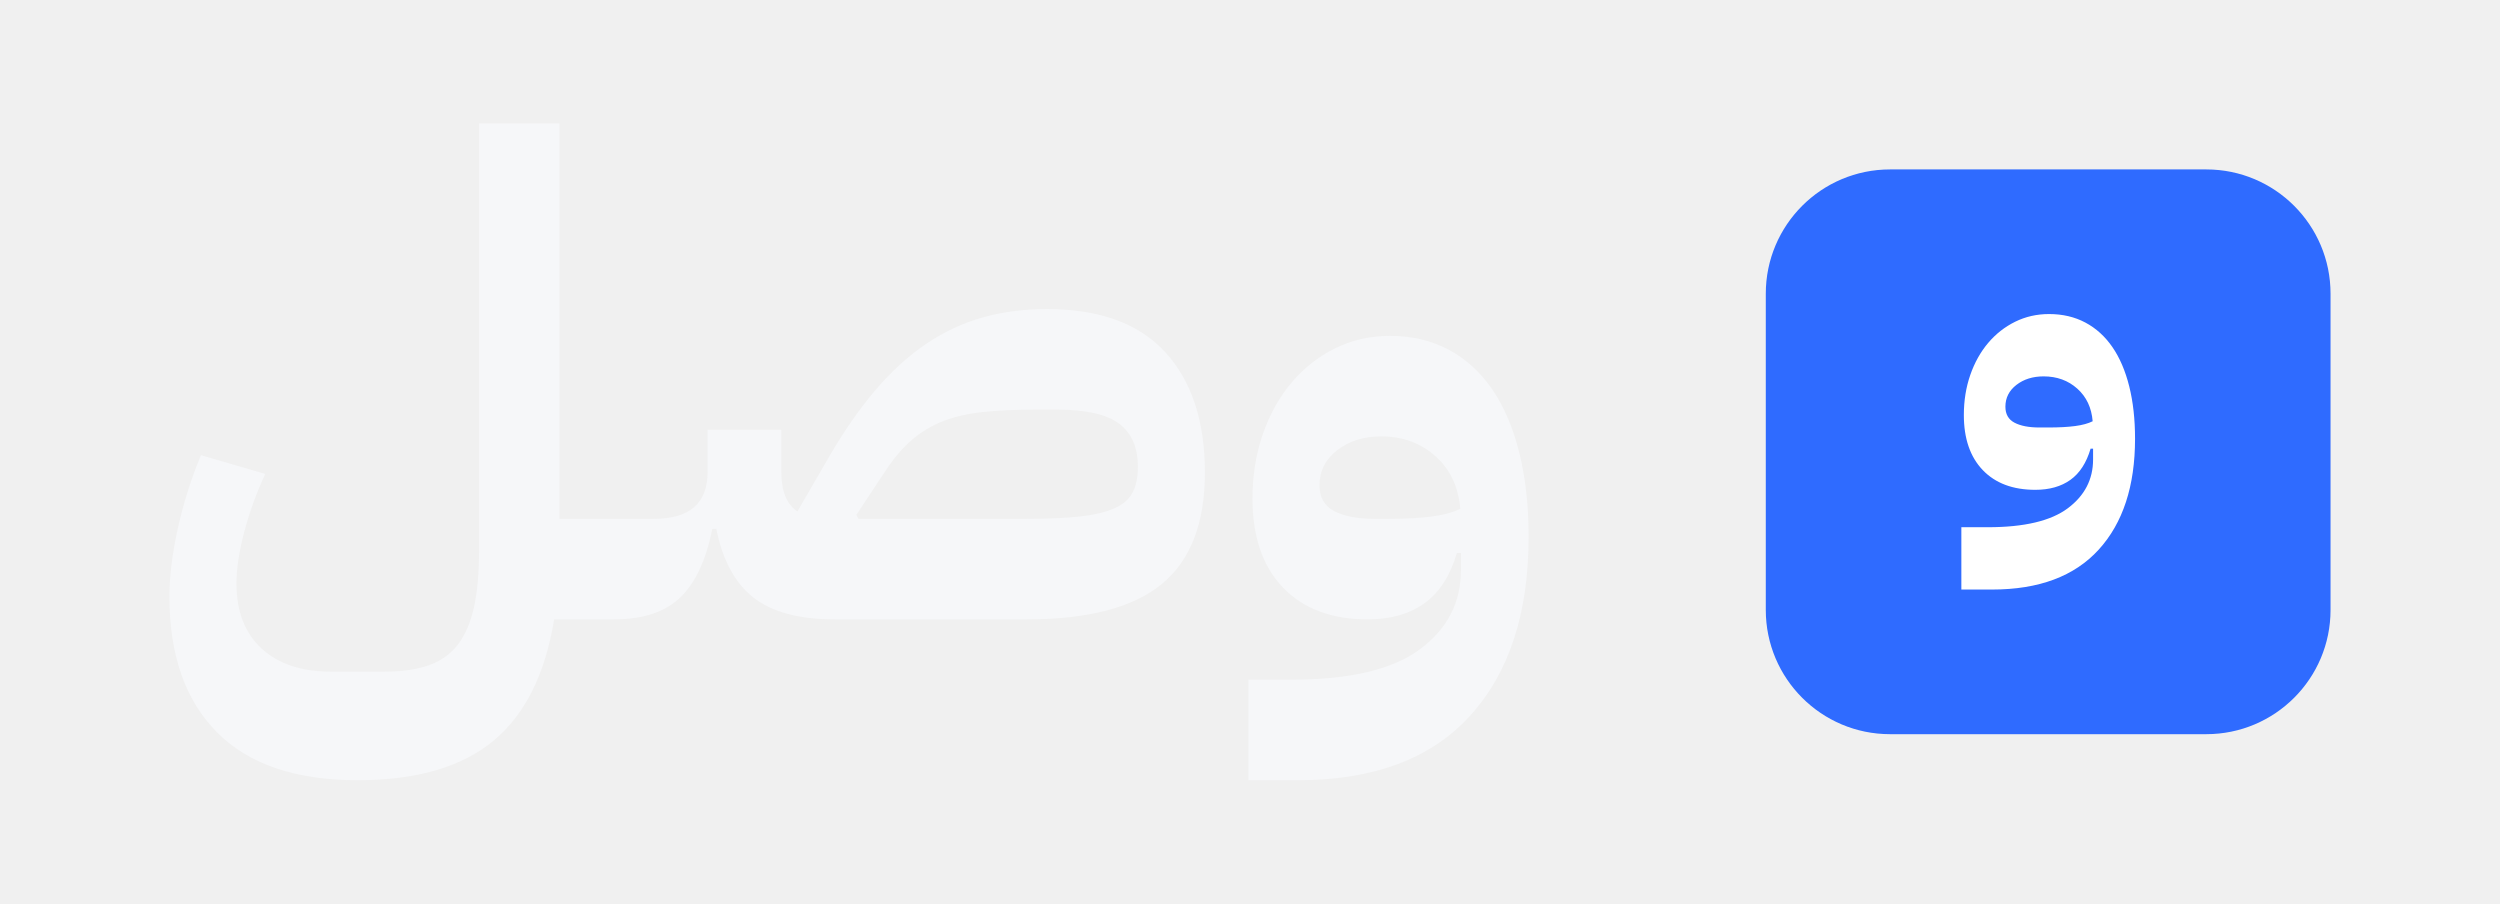
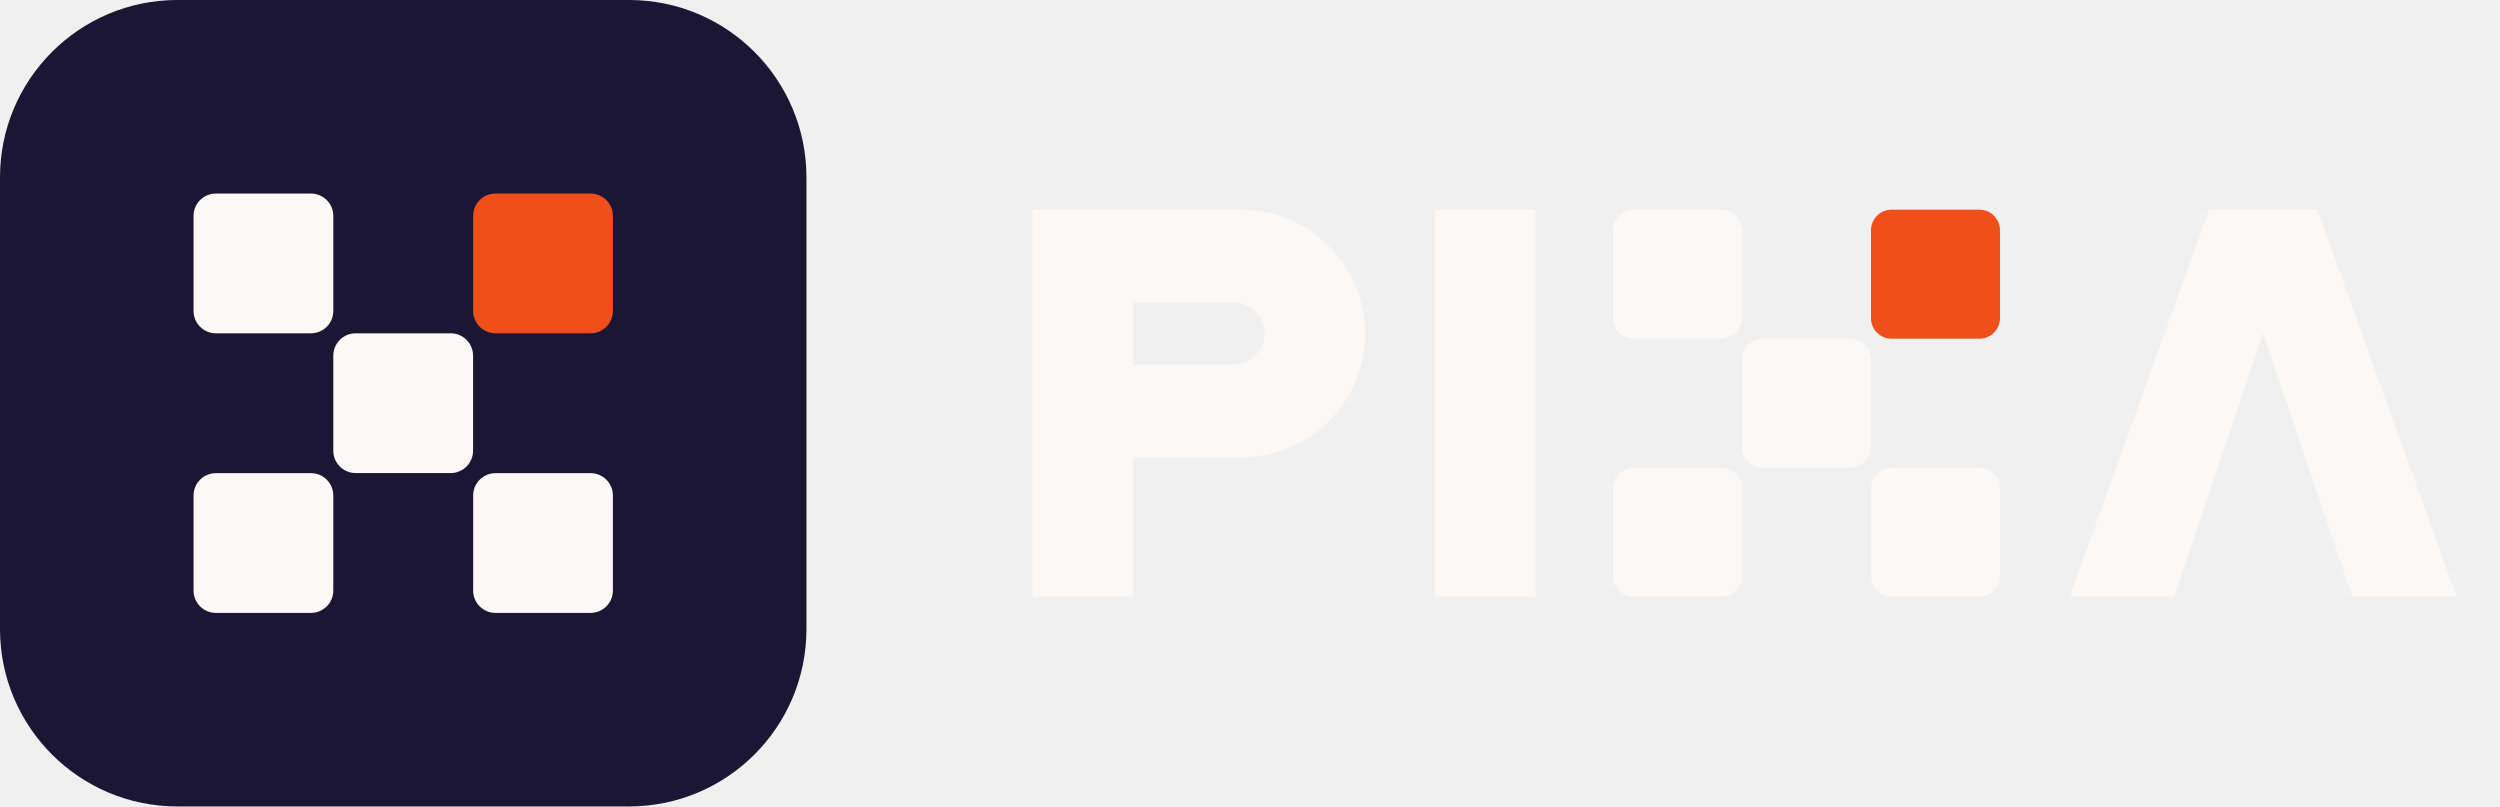
- <svg xmlns="http://www.w3.org/2000/svg" viewBox="0 0 746.04 269.66" width="746.04" height="269.66" role="img" aria-label="وصل">
-   <rect x="526.94" y="50.56" width="168.53" height="168.53" rx="37.08" fill="#2F6BFF" />
-   <path transform="translate(581.58 146.17)" fill="#FFFFFF" d="M3.72 11.16H11.656Q27.9 11.16 35.464 5.518Q43.028 -0.124 43.028 -9.052V-12.276H42.284Q40.424 -5.952 36.27 -2.976Q32.116 0.0 25.792 0.0Q15.748 0.0 10.106 -5.89Q4.464 -11.78 4.464 -22.32Q4.464 -28.768 6.386 -34.286Q8.308 -39.804 11.718 -43.834Q15.128 -47.864 19.778 -50.158Q24.428 -52.452 29.884 -52.452Q35.96 -52.452 40.734 -49.91Q45.508 -47.368 48.794 -42.594Q52.08 -37.82 53.816 -30.876Q55.552 -23.932 55.552 -15.252Q55.552 5.952 44.702 17.856Q33.852 29.76 12.896 29.76H3.72ZM29.636 -18.6Q34.472 -18.6 37.696 -19.034Q40.92 -19.468 42.904 -20.46Q42.408 -26.536 38.316 -30.194Q34.224 -33.852 28.272 -33.852Q23.436 -33.852 20.15 -31.31Q16.864 -28.768 16.864 -24.8Q16.864 -21.452 19.592 -20.026Q22.32 -18.6 27.032 -18.6Z" />
-   <path transform="translate(43.56 184.83)" fill="#F6F7F9" d="M63.2 48.0Q35.4 48.0 21.2 33.7Q7.0 19.4 7.0 -6.8Q7.0 -15.8 9.5 -27.1Q12.0 -38.4 16.4 -49.0L35.6 -43.4Q31.6 -34.8 29.3 -26.0Q27.0 -17.2 27.0 -10.8Q27.0 1.8 34.5 8.7Q42.0 15.6 55.2 15.6H71.2Q79.0 15.6 84.4 13.7Q89.8 11.8 93.1 7.5Q96.4 3.2 97.9 -3.7Q99.4 -10.6 99.4 -20.6V-148.0H123.4V-30.0H145.6V-6.0L139.6 0.0H121.8Q117.8 24.6 103.6 36.3Q89.4 48.0 63.2 48.0ZM189.6 -44.0Q189.6 -35.4 194.4 -32.2L203.2 -47.4Q210.2 -59.6 217.5 -68.2Q224.8 -76.8 232.8 -82.2Q240.8 -87.6 249.7 -90.1Q258.6 -92.6 268.8 -92.6Q292.4 -92.6 304.2 -79.7Q316.0 -66.8 316.0 -43.8Q316.0 -21.2 303.2 -10.6Q290.4 0.0 262.8 0.0H205.6Q189.6 0.0 181.3 -6.5Q173.0 -13.0 170.2 -27.0H169.0Q166.2 -13.0 159.4 -6.5Q152.6 0.0 139.6 0.0V-24.0L145.6 -30.0H151.6Q167.6 -30.0 167.6 -44.0V-56.6H189.6ZM262.8 -30.0Q272.4 -30.0 278.7 -30.7Q285.0 -31.4 288.9 -33.1Q292.8 -34.8 294.4 -37.8Q296.0 -40.8 296.0 -45.6Q296.0 -54.2 290.4 -58.4Q284.8 -62.6 271.8 -62.6H265.8Q256.8 -62.6 250.0 -61.9Q243.2 -61.2 238.0 -59.2Q232.8 -57.2 228.6 -53.6Q224.4 -50.0 220.6 -44.2L212.0 -31.2L212.6 -30.0ZM329.0 18.0H341.8Q368.0 18.0 380.2 8.9Q392.4 -0.2 392.4 -14.6V-19.8H391.2Q388.2 -9.6 381.5 -4.8Q374.8 0.0 364.6 0.0Q348.4 0.0 339.3 -9.5Q330.2 -19.0 330.2 -36.0Q330.2 -46.4 333.3 -55.3Q336.4 -64.2 341.9 -70.7Q347.4 -77.2 354.9 -80.9Q362.4 -84.6 371.2 -84.6Q381.0 -84.6 388.7 -80.5Q396.4 -76.4 401.7 -68.7Q407.0 -61.0 409.8 -49.8Q412.6 -38.6 412.6 -24.6Q412.6 9.6 395.1 28.8Q377.6 48.0 343.8 48.0H329.0ZM370.8 -30.0Q378.6 -30.0 383.8 -30.7Q389.0 -31.4 392.2 -33.0Q391.4 -42.8 384.8 -48.7Q378.2 -54.6 368.6 -54.6Q360.8 -54.6 355.5 -50.5Q350.2 -46.4 350.2 -40.0Q350.2 -34.6 354.6 -32.3Q359.0 -30.0 366.6 -30.0Z" />
+ <svg xmlns="http://www.w3.org/2000/svg" viewBox="0 0 310 100" role="img" aria-label="PIXA">
+   <rect width="100" height="100" rx="22" fill="#1A1633" />
+   <rect x="24.00" y="24.00" width="17.33" height="17.33" rx="2.77" fill="#FBF8F5" />
+   <rect x="58.67" y="24.00" width="17.33" height="17.33" rx="2.77" fill="#F04E1A" />
+   <rect x="41.33" y="41.33" width="17.33" height="17.33" rx="2.77" fill="#FBF8F5" />
+   <rect x="24.00" y="58.67" width="17.33" height="17.33" rx="2.77" fill="#FBF8F5" />
+   <rect x="58.67" y="58.67" width="17.33" height="17.33" rx="2.77" fill="#FBF8F5" />
+   <g transform="translate(128 26) scale(0.48)">
+     <path fill="#FBF8F5" fill-rule="evenodd" d="M0 0H54A32 32 0 0 1 54 64H26V100H0ZM26 24V40H52A8 8 0 0 0 52 24Z" />
+     <rect x="104" y="0" width="26" height="100" fill="#FBF8F5" />
+     <rect x="150.00" y="0.00" width="33.33" height="33.33" rx="5.33" fill="#FBF8F5" />
+     <rect x="216.67" y="0.00" width="33.33" height="33.33" rx="5.33" fill="#F04E1A" />
+     <rect x="183.33" y="33.33" width="33.33" height="33.33" rx="5.33" fill="#FBF8F5" />
+     <rect x="150.00" y="66.67" width="33.33" height="33.33" rx="5.33" fill="#FBF8F5" />
+     <rect x="216.67" y="66.67" width="33.33" height="33.33" rx="5.33" fill="#FBF8F5" />
+     <path fill="#FBF8F5" d="M268 100L304 0H332L368 100H341L318 32L295 100Z" />
+   </g>
</svg>
